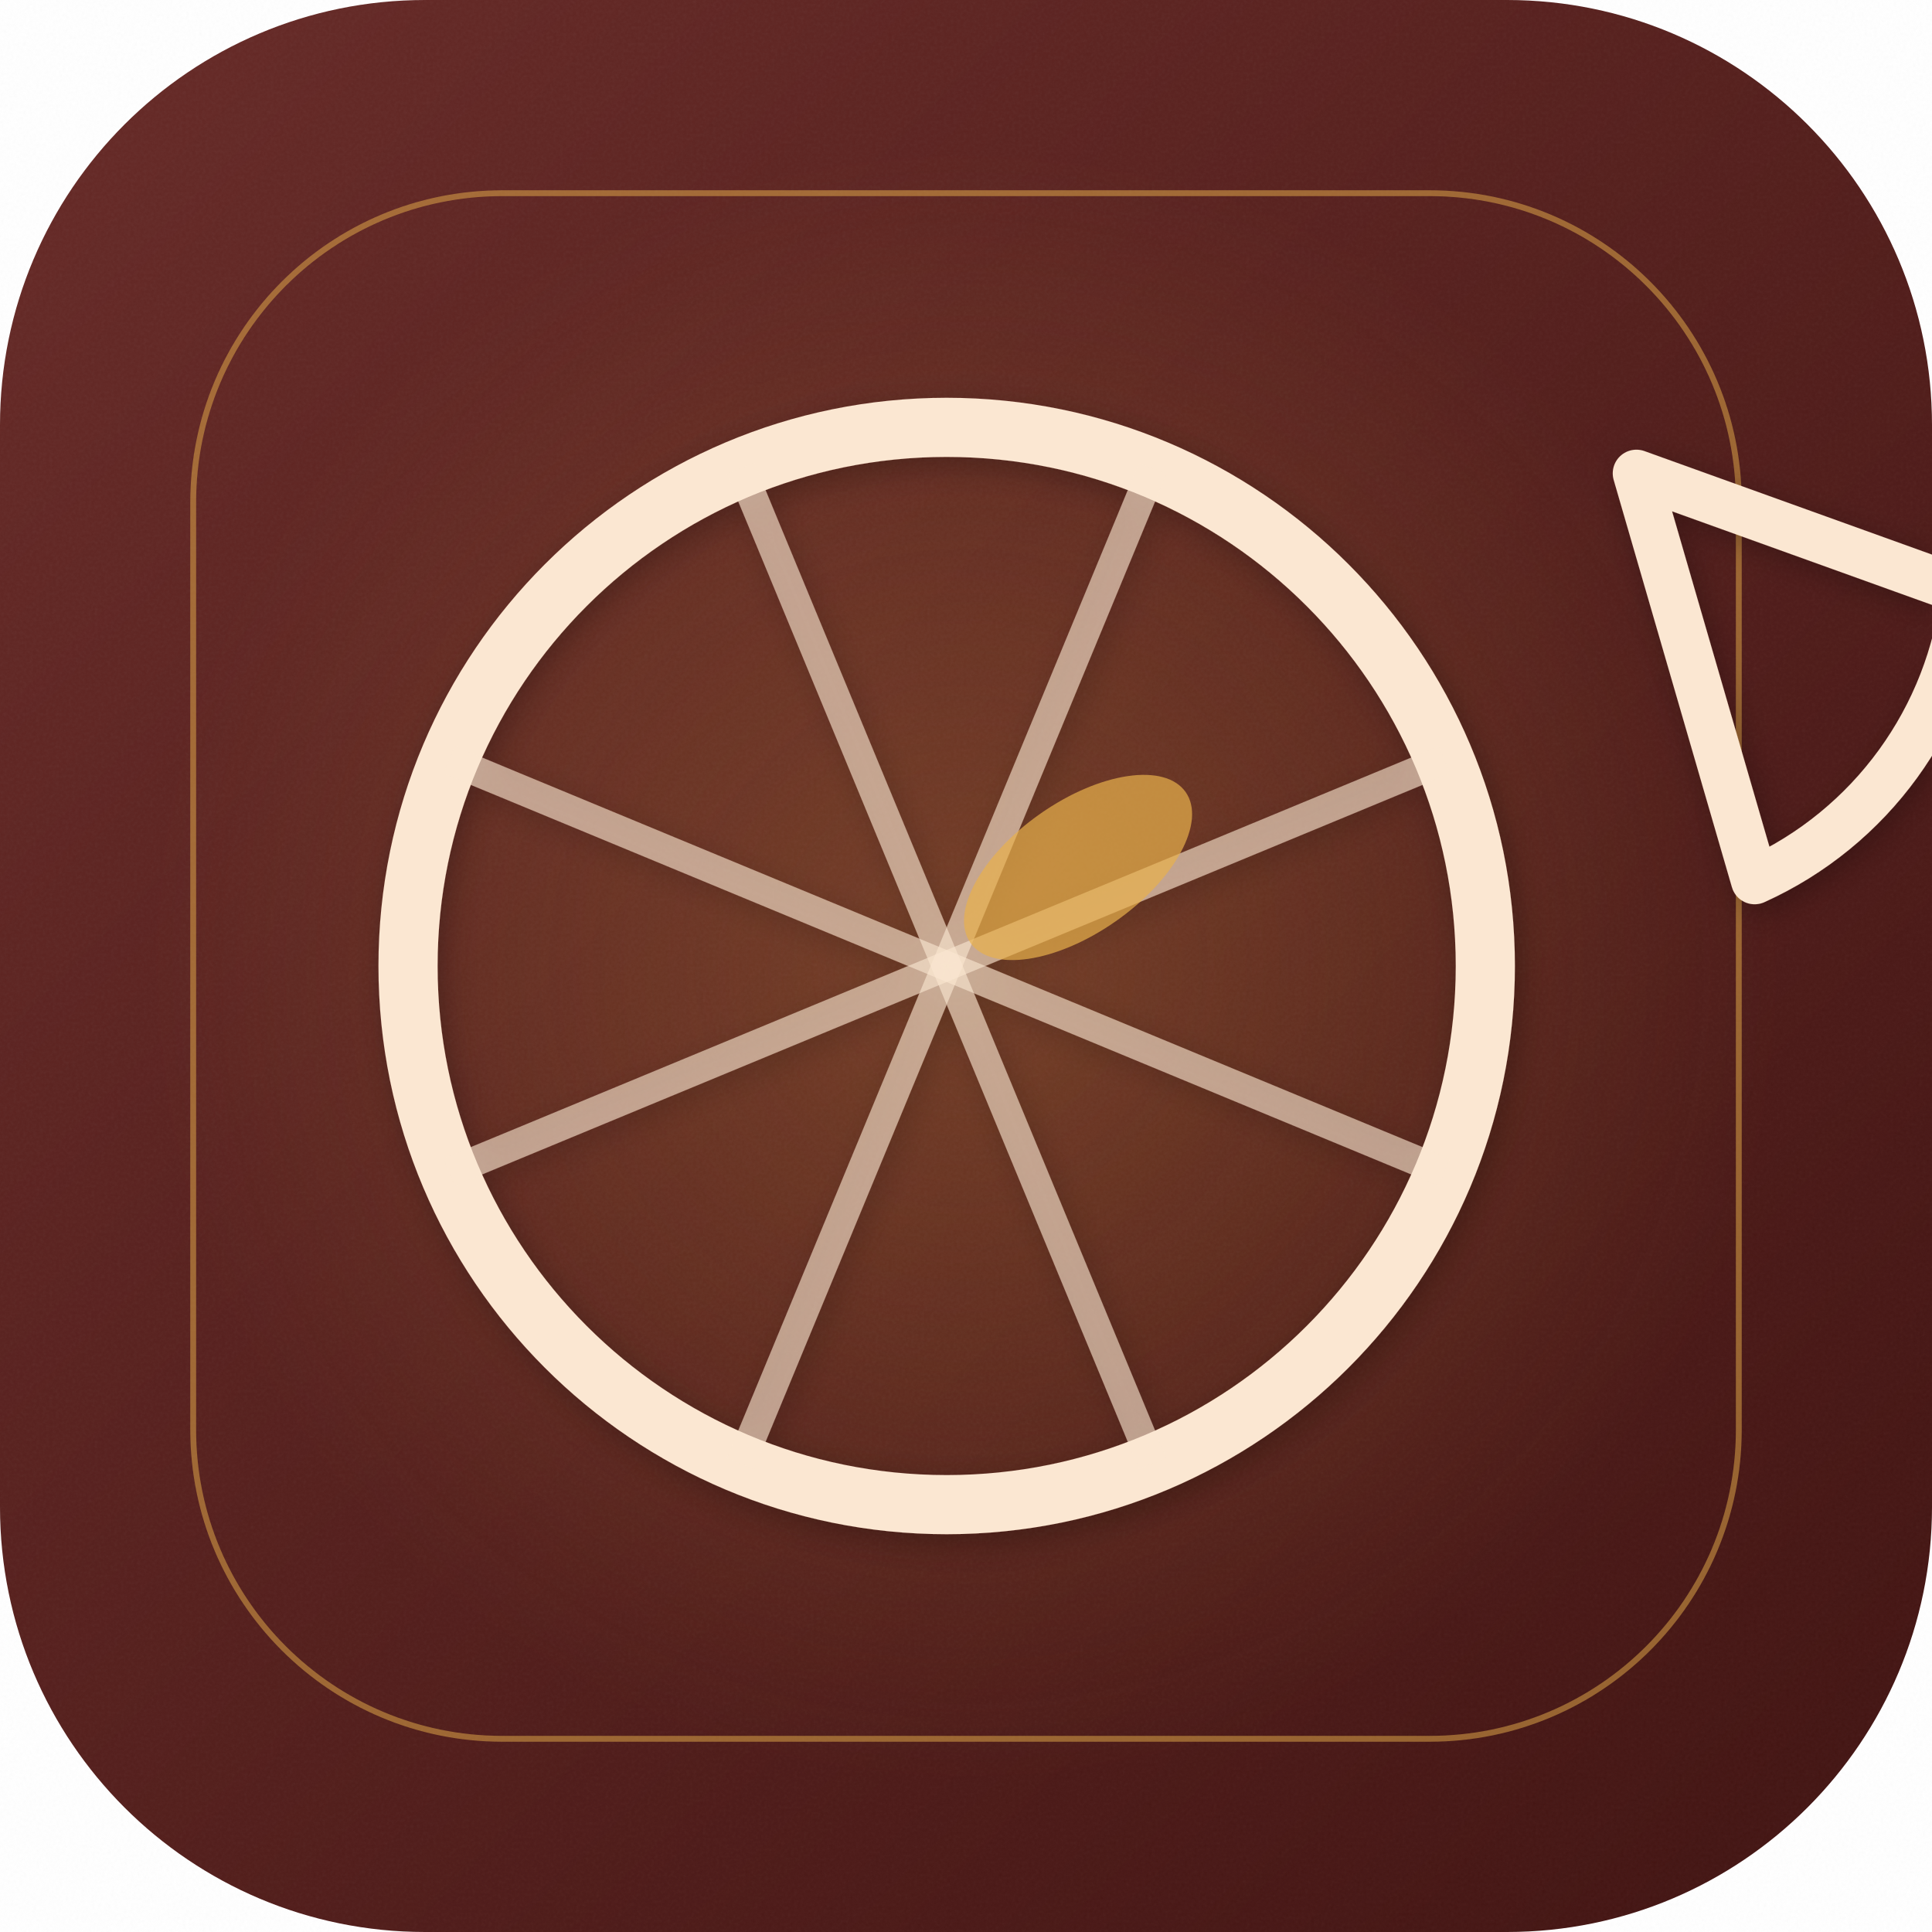
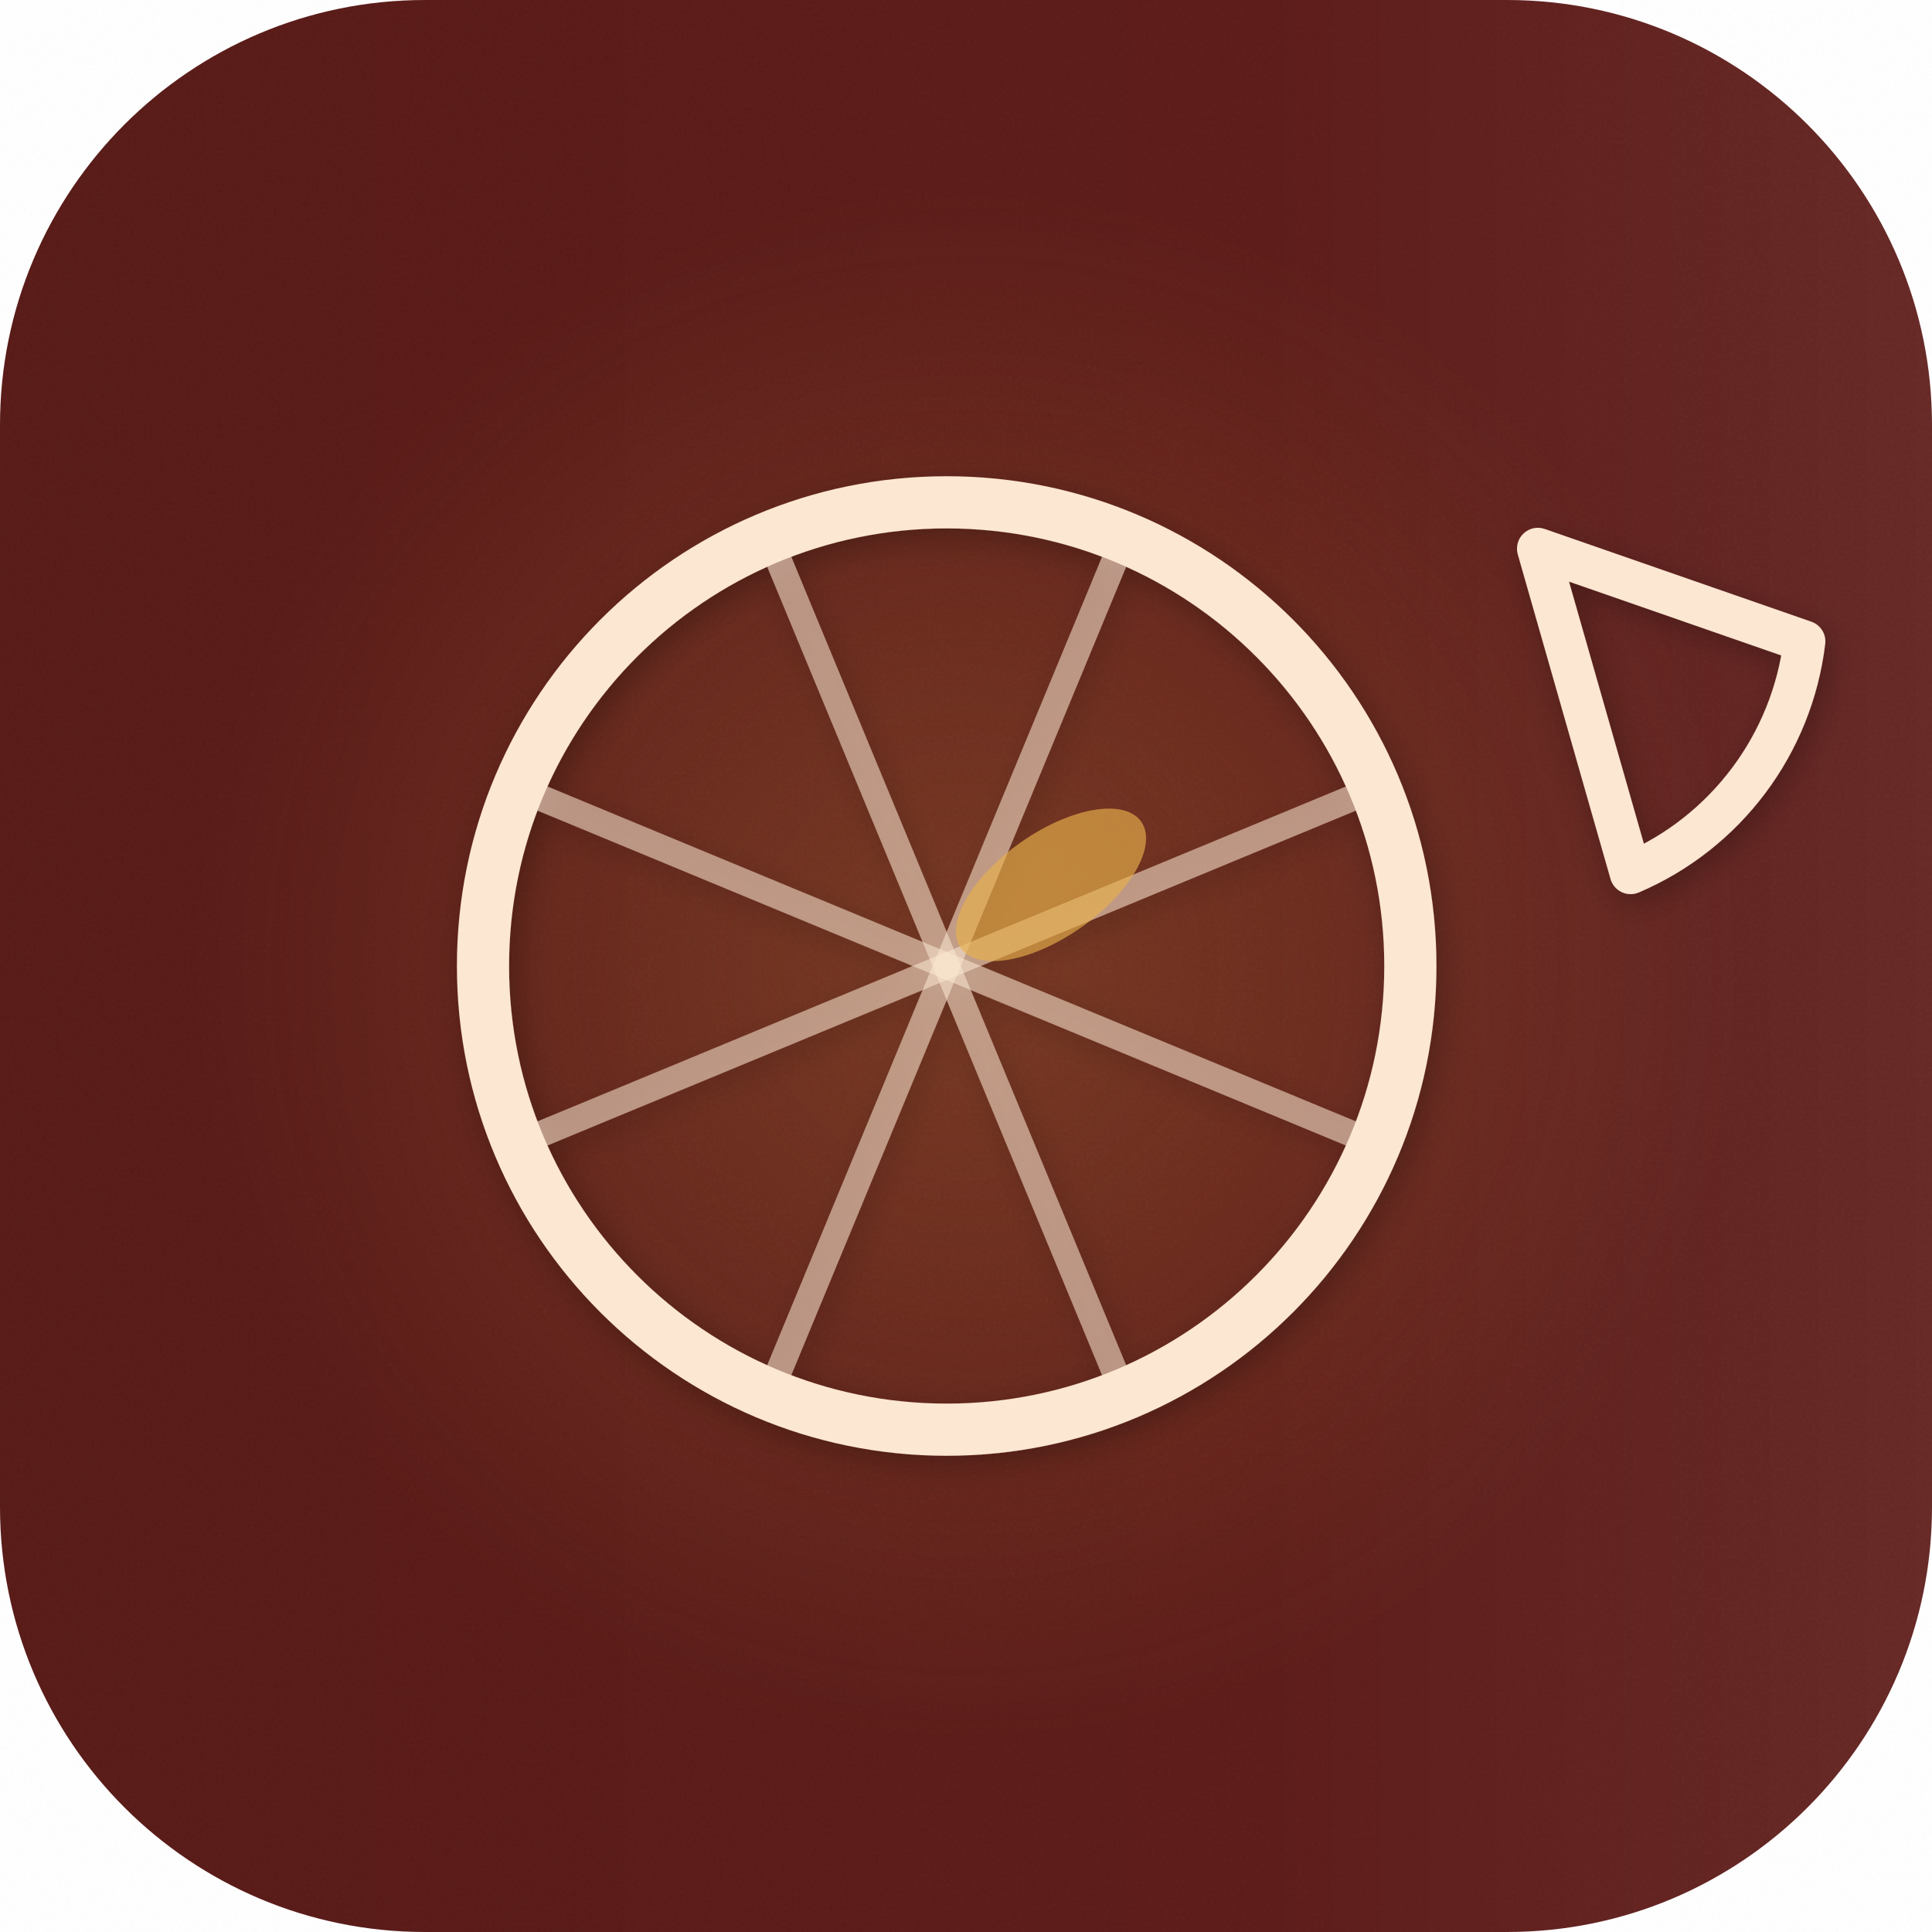
<svg xmlns="http://www.w3.org/2000/svg" width="660" height="660" viewBox="0 0 660 660">
  <defs>
-     <linearGradient id="bg" x1="0" y1="0" x2="1" y2="1">
-       <stop offset="0" stop-color="#672a27" />
-       <stop offset="1" stop-color="#401210" />
+     <linearGradient id="bg" x1="0" y1="0" x2="1" y2="0">
+       <stop offset="0" stop-color="#571916" />
+       <stop offset="0.65" stop-color="#5C1A17" />
+       <stop offset="1" stop-color="#662825" />
    </linearGradient>
-     <radialGradient id="halo" cx="0.5" cy="0.5" r="0.42">
-       <stop offset="0" stop-color="#E8B04B" stop-opacity="0.22" />
+     <radialGradient id="halo" cx="0.5" cy="0.5" r="0.4">
+       <stop offset="0" stop-color="#E8B04B" stop-opacity="0.2" />
      <stop offset="1" stop-color="#E8B04B" stop-opacity="0" />
    </radialGradient>
    <filter id="sh" x="-30%" y="-30%" width="160%" height="160%">
      <feDropShadow dx="2" dy="3" stdDeviation="5" flood-color="#000000" flood-opacity="0.25" />
    </filter>
    <filter id="grain">
      <feTurbulence type="fractalNoise" baseFrequency="0.9" numOctaves="2" stitchTiles="stitch" result="n" />
      <feColorMatrix in="n" type="saturate" values="0" />
    </filter>
  </defs>
  <rect width="660" height="660" rx="145.2" fill="url(#bg)" />
  <rect width="660" height="660" rx="145.2" fill="url(#halo)" />
-   <rect width="660" height="660" rx="145.2" filter="url(#grain)" opacity="0.05" />
-   <rect x="66" y="66" width="528" height="528" rx="105.6" fill="none" stroke="#E8B04B" stroke-width="2" opacity="0.5" />
-   <g transform="translate(-198 0)">
+   <rect width="660" height="660" rx="145.2" filter="url(#grain)" opacity="0.04" />
+   <g transform="translate(-224.4 0)">
    <g filter="url(#sh)">
-       <circle cx="521.4" cy="330" r="184.01" fill="none" stroke="#FBE7D2" stroke-width="20.2" />
-       <line x1="521.4" y1="330" x2="691.4" y2="400.42" stroke="#FBE7D2" stroke-width="10.1" opacity="0.6" />
-       <line x1="521.4" y1="330" x2="591.82" y2="500" stroke="#FBE7D2" stroke-width="10.1" opacity="0.6" />
-       <line x1="521.4" y1="330" x2="450.98" y2="500" stroke="#FBE7D2" stroke-width="10.1" opacity="0.6" />
-       <line x1="521.4" y1="330" x2="351.4" y2="400.42" stroke="#FBE7D2" stroke-width="10.1" opacity="0.6" />
-       <line x1="521.4" y1="330" x2="351.4" y2="259.58" stroke="#FBE7D2" stroke-width="10.1" opacity="0.6" />
-       <line x1="521.4" y1="330" x2="450.98" y2="160" stroke="#FBE7D2" stroke-width="10.1" opacity="0.6" />
-       <line x1="521.4" y1="330" x2="591.82" y2="160" stroke="#FBE7D2" stroke-width="10.1" opacity="0.6" />
-       <line x1="521.4" y1="330" x2="691.4" y2="259.58" stroke="#FBE7D2" stroke-width="10.1" opacity="0.6" />
-       <path d="M 757.02 161.7 l 112.2 40.39 a 123.42 123.42 0 0 1 -71.81 98.74 Z" fill="none" stroke="#FBE7D2" stroke-width="16.16" stroke-linejoin="round" />
+       <circle cx="547.8" cy="330" r="158.4" fill="none" stroke="#FBE7D2" stroke-width="17.82" />
+       <line x1="547.8" y1="330" x2="694.14" y2="390.62" stroke="#FBE7D2" stroke-width="8.91" opacity="0.55" />
+       <line x1="547.8" y1="330" x2="608.42" y2="476.34" stroke="#FBE7D2" stroke-width="8.91" opacity="0.55" />
+       <line x1="547.8" y1="330" x2="487.18" y2="476.34" stroke="#FBE7D2" stroke-width="8.91" opacity="0.55" />
+       <line x1="547.8" y1="330" x2="401.46" y2="390.62" stroke="#FBE7D2" stroke-width="8.91" opacity="0.55" />
+       <line x1="547.8" y1="330" x2="401.46" y2="269.38" stroke="#FBE7D2" stroke-width="8.91" opacity="0.55" />
+       <line x1="547.8" y1="330" x2="487.18" y2="183.66" stroke="#FBE7D2" stroke-width="8.91" opacity="0.55" />
+       <line x1="547.8" y1="330" x2="608.42" y2="183.66" stroke="#FBE7D2" stroke-width="8.91" opacity="0.55" />
+       <line x1="547.8" y1="330" x2="694.14" y2="269.38" stroke="#FBE7D2" stroke-width="8.91" opacity="0.55" />
+       <path d="M 749.76 187.44 l 91.08 31.68 a 99 99 0 0 1 -59.4 79.2 Z" fill="none" stroke="#FBE7D2" stroke-width="14.26" stroke-linejoin="round" />
    </g>
-     <ellipse cx="566.28" cy="296.34" rx="44.88" ry="22.44" fill="#E8B04B" opacity="0.7" transform="rotate(-35 566.28 296.34)" />
+     <ellipse cx="583.44" cy="302.28" rx="37.62" ry="17.82" fill="#E8B04B" opacity="0.65" transform="rotate(-35 583.44 302.28)" />
  </g>
</svg>
